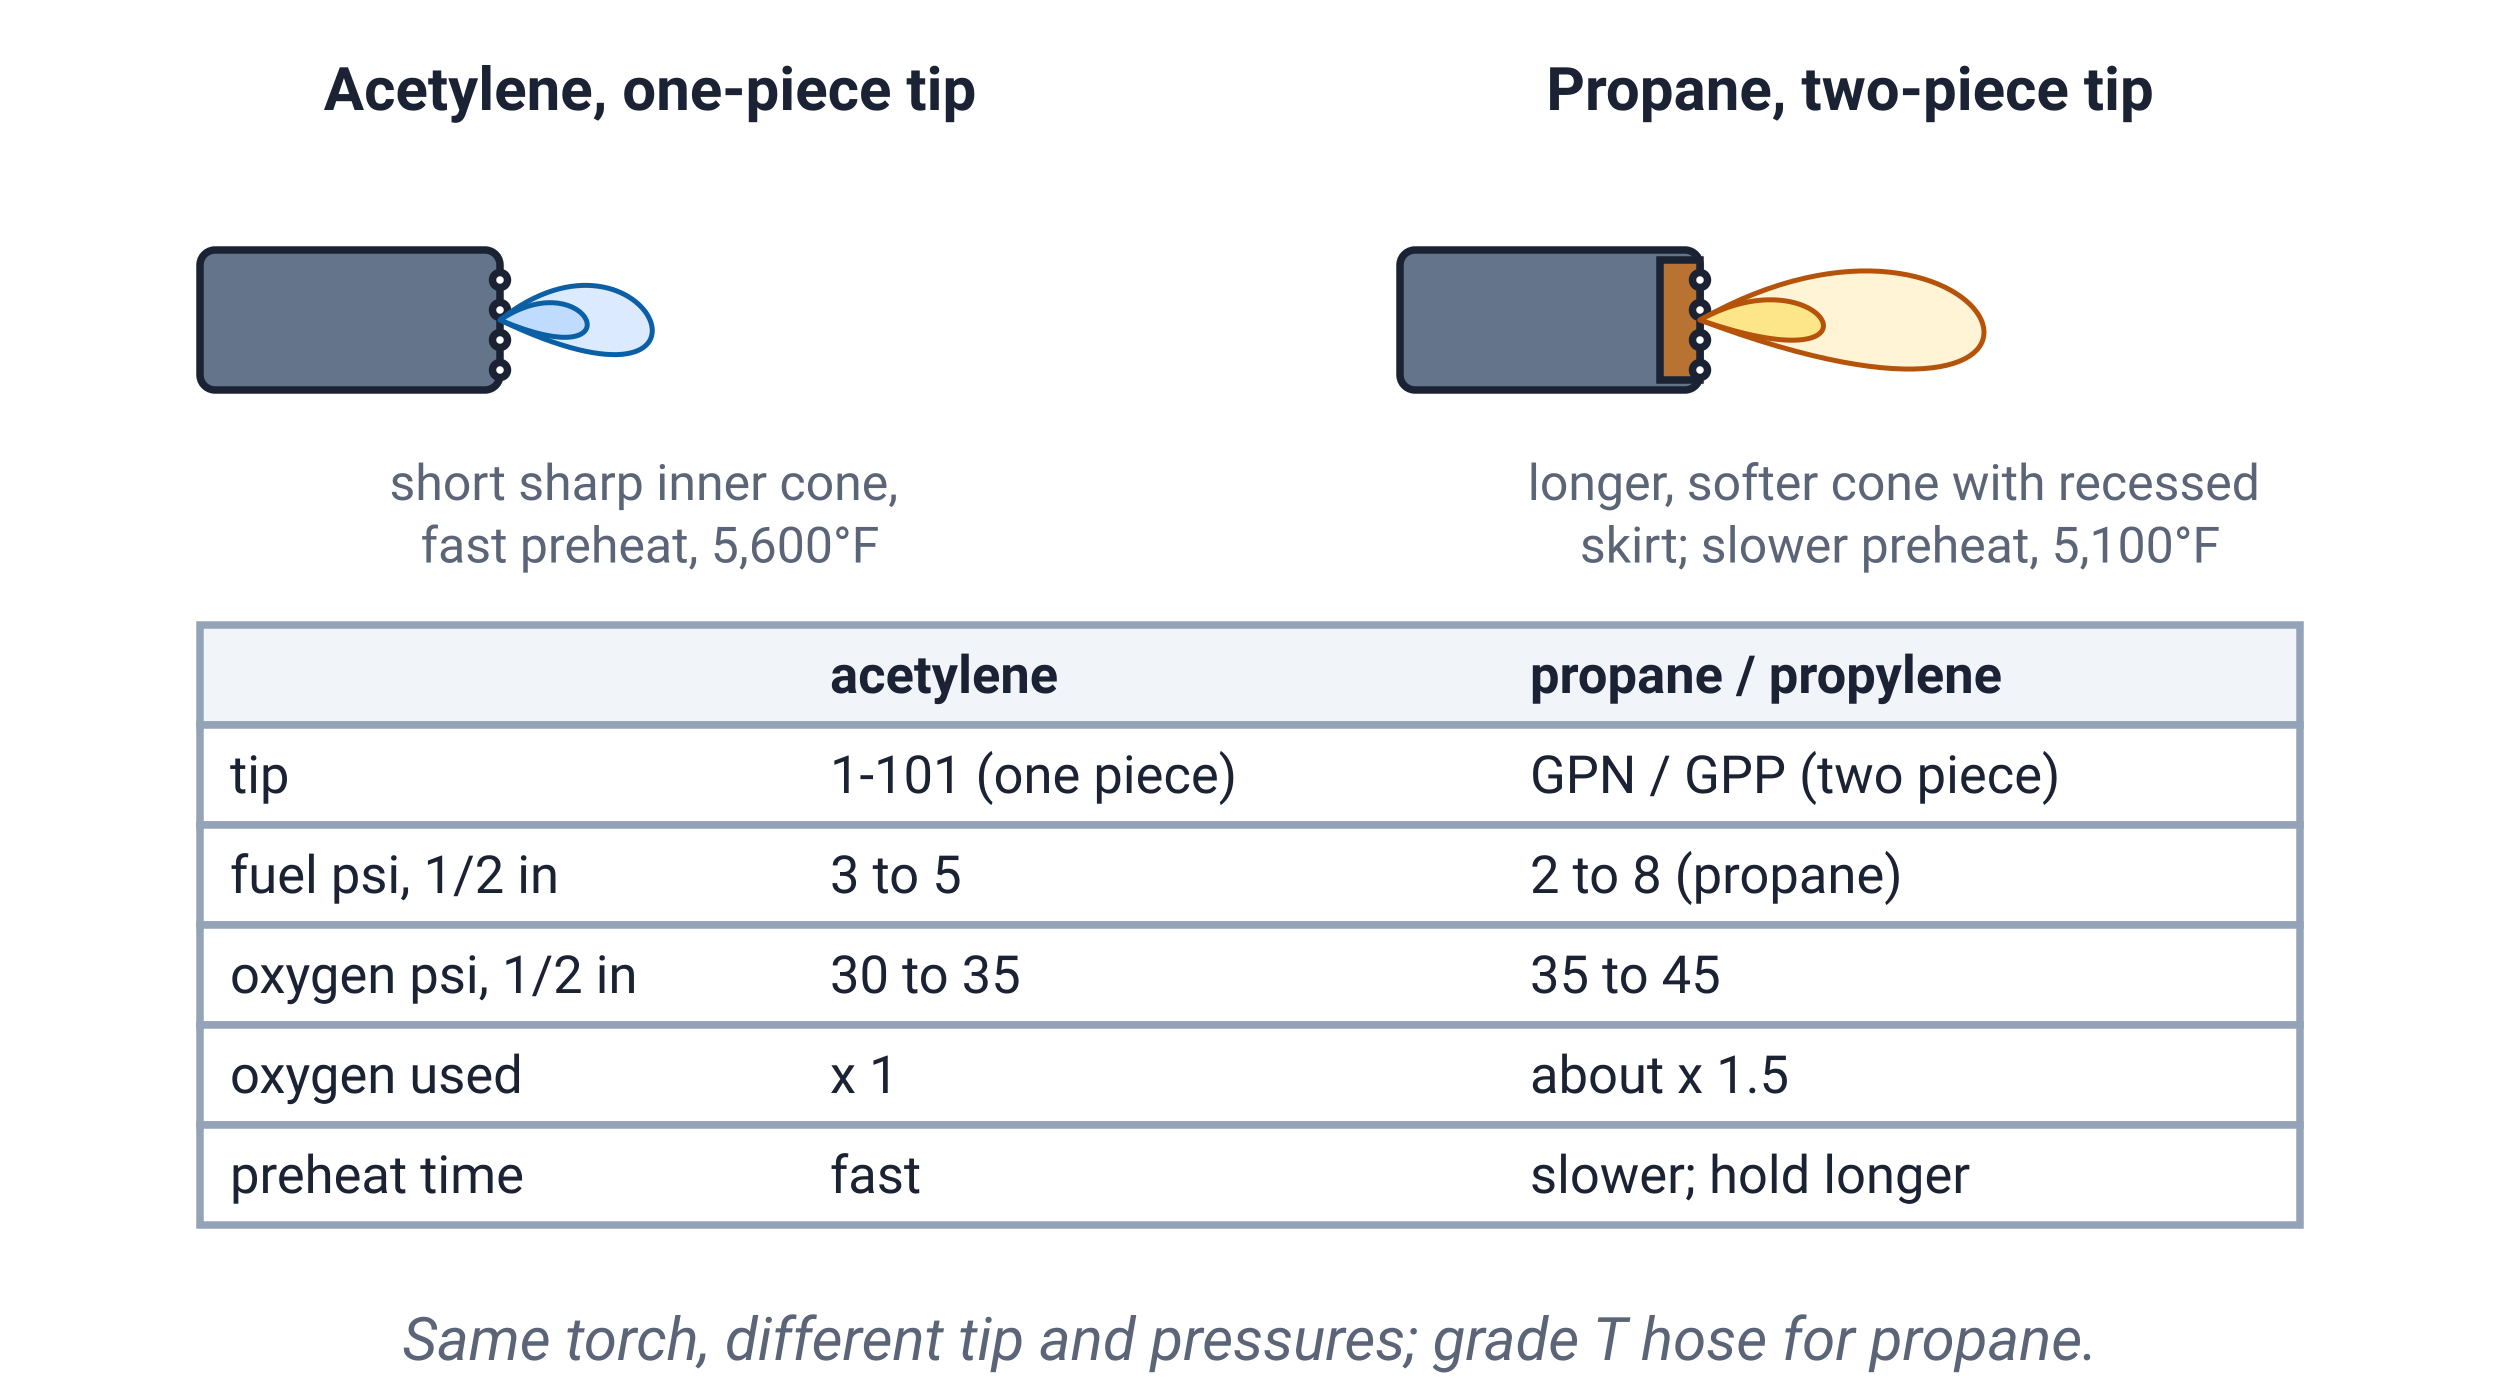
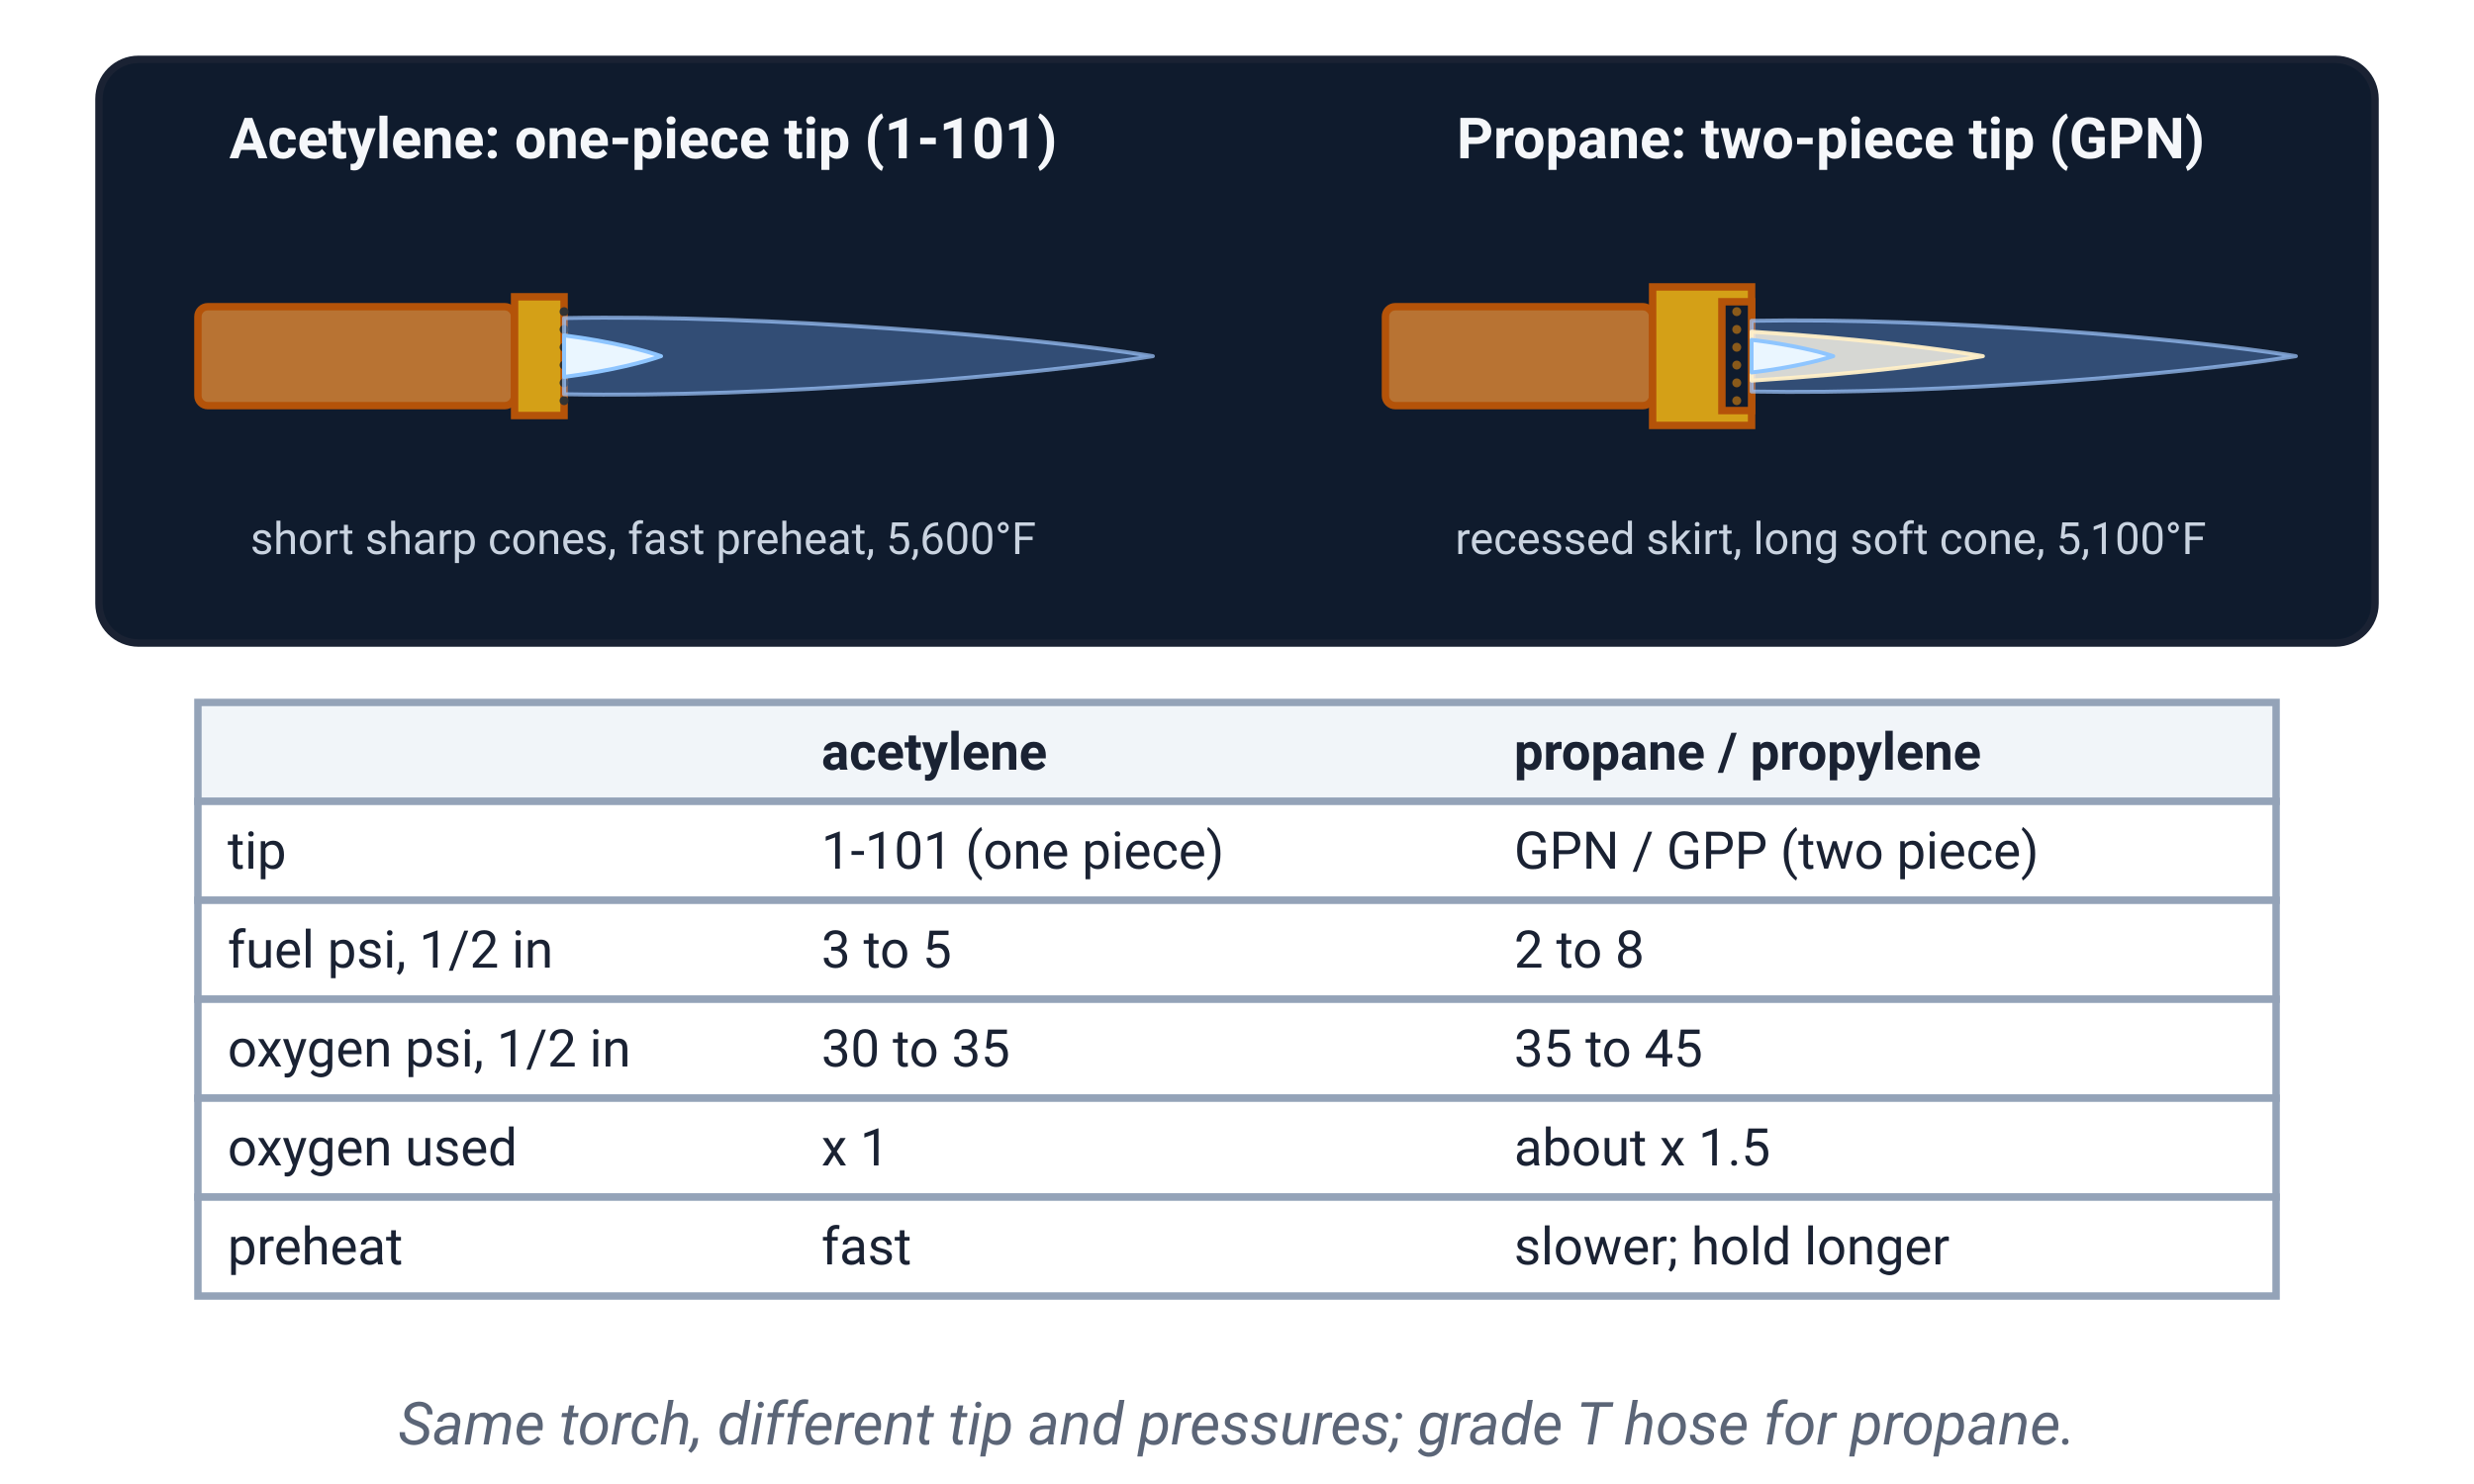
- <svg xmlns="http://www.w3.org/2000/svg" viewBox="0 0 500 280" width="500" height="280" font-family="system-ui, -apple-system, Segoe UI, Roboto, Helvetica, Arial, sans-serif" font-size="13" fill="#1a2233">
+ <svg xmlns="http://www.w3.org/2000/svg" viewBox="0 0 500 300" width="500" height="300" font-family="system-ui, -apple-system, Segoe UI, Roboto, Helvetica, Arial, sans-serif" font-size="13" fill="#1a2233">
  <defs>
    <marker id="arr" viewBox="0 0 10 10" refX="9" refY="5" markerWidth="7" markerHeight="7" orient="auto-start-reverse">
      <path d="M0,0 L10,5 L0,10 z" fill="context-stroke" />
    </marker>
    <marker id="dot" viewBox="0 0 10 10" refX="5" refY="5" markerWidth="5" markerHeight="5">
      <circle cx="5" cy="5" r="4" fill="context-stroke" />
    </marker>
    <pattern id="hatch" width="7" height="7" patternUnits="userSpaceOnUse" patternTransform="rotate(45)">
      <line x1="0" y1="0" x2="0" y2="7" stroke="#64748b" stroke-width="1.2" />
    </pattern>
    <pattern id="hatch2" width="7" height="7" patternUnits="userSpaceOnUse" patternTransform="rotate(-45)">
      <line x1="0" y1="0" x2="0" y2="7" stroke="#0b5fa5" stroke-width="1.2" />
    </pattern>
    <pattern id="dots" width="6" height="6" patternUnits="userSpaceOnUse">
      <circle cx="3" cy="3" r="1" fill="#64748b" />
    </pattern>
  </defs>
-   <rect width="500" height="280" fill="#ffffff" />
-   <text x="130" y="22" font-size="12" text-anchor="middle" font-weight="700" fill="#1a2233">Acetylene, one-piece tip</text>
-   <rect x="40" y="50" width="60" height="28" fill="#64748b" stroke="#1a2233" stroke-width="1.5" rx="3" />
-   <circle cx="100" cy="56" r="1.5" fill="#ffffff" stroke="#1a2233" stroke-width="1.5" />
-   <circle cx="100" cy="62" r="1.5" fill="#ffffff" stroke="#1a2233" stroke-width="1.5" />
-   <circle cx="100" cy="68" r="1.5" fill="#ffffff" stroke="#1a2233" stroke-width="1.5" />
-   <circle cx="100" cy="74" r="1.5" fill="#ffffff" stroke="#1a2233" stroke-width="1.5" />
-   <path d="M100,64 C130,40 150,88 100,64" fill="#dbeafe" stroke="#0b5fa5" stroke-width="1" stroke-linejoin="round" stroke-linecap="round" />
-   <path d="M100,64 C118,52 128,76 100,64" fill="#bfdbfe" stroke="#0b5fa5" stroke-width="1" stroke-linejoin="round" stroke-linecap="round" />
-   <text x="130" y="100" font-size="10" text-anchor="middle" fill="#5b6577">
-     <tspan x="130" dy="0">short sharp inner cone,</tspan>
-     <tspan x="130" dy="12.5">fast preheat, 5,600°F</tspan>
-   </text>
-   <text x="370" y="22" font-size="12" text-anchor="middle" font-weight="700" fill="#1a2233">Propane, two-piece tip</text>
-   <rect x="280" y="50" width="60" height="28" fill="#64748b" stroke="#1a2233" stroke-width="1.5" rx="3" />
-   <rect x="332" y="52" width="8" height="24" fill="#b87333" stroke="#1a2233" stroke-width="1.5" />
-   <circle cx="340" cy="56" r="1.5" fill="#ffffff" stroke="#1a2233" stroke-width="1.5" />
-   <circle cx="340" cy="62" r="1.5" fill="#ffffff" stroke="#1a2233" stroke-width="1.5" />
-   <circle cx="340" cy="68" r="1.5" fill="#ffffff" stroke="#1a2233" stroke-width="1.5" />
-   <circle cx="340" cy="74" r="1.5" fill="#ffffff" stroke="#1a2233" stroke-width="1.5" />
-   <path d="M340,64 C400,30 430,98 340,64" fill="#fff4d6" stroke="#b45309" stroke-width="1" stroke-linejoin="round" stroke-linecap="round" />
-   <path d="M340,64 C365,50 380,78 340,64" fill="#fde68a" stroke="#b45309" stroke-width="1" stroke-linejoin="round" stroke-linecap="round" />
-   <text x="380" y="100" font-size="10" text-anchor="middle" fill="#5b6577">
-     <tspan x="380" dy="0">longer, softer cone with recessed</tspan>
-     <tspan x="380" dy="12.5">skirt; slower preheat, 5,100°F</tspan>
-   </text>
-   <rect x="40" y="125" width="420" height="20" fill="#f1f5f9" stroke="#94a3b8" stroke-width="1.5" />
-   <text x="46" y="138.6" font-size="10.5" text-anchor="start" font-weight="600" fill="#1a2233" />
-   <text x="166" y="138.6" font-size="10.5" text-anchor="start" font-weight="600" fill="#1a2233">acetylene</text>
-   <text x="306" y="138.6" font-size="10.5" text-anchor="start" font-weight="600" fill="#1a2233">propane / propylene</text>
-   <rect x="40" y="145" width="420" height="20" fill="#ffffff" stroke="#94a3b8" stroke-width="1.5" />
-   <text x="46" y="158.6" font-size="10.5" text-anchor="start" fill="#1a2233">tip</text>
-   <text x="166" y="158.6" font-size="10.5" text-anchor="start" fill="#1a2233">1-101 (one piece)</text>
-   <text x="306" y="158.6" font-size="10.5" text-anchor="start" fill="#1a2233">GPN / GPP (two piece)</text>
-   <rect x="40" y="165" width="420" height="20" fill="#ffffff" stroke="#94a3b8" stroke-width="1.5" />
-   <text x="46" y="178.6" font-size="10.5" text-anchor="start" fill="#1a2233">fuel psi, 1/2 in</text>
-   <text x="166" y="178.6" font-size="10.5" text-anchor="start" fill="#1a2233">3 to 5</text>
-   <text x="306" y="178.6" font-size="10.5" text-anchor="start" fill="#1a2233">2 to 8 (propane)</text>
-   <rect x="40" y="185" width="420" height="20" fill="#ffffff" stroke="#94a3b8" stroke-width="1.5" />
-   <text x="46" y="198.6" font-size="10.5" text-anchor="start" fill="#1a2233">oxygen psi, 1/2 in</text>
-   <text x="166" y="198.6" font-size="10.5" text-anchor="start" fill="#1a2233">30 to 35</text>
-   <text x="306" y="198.6" font-size="10.5" text-anchor="start" fill="#1a2233">35 to 45</text>
-   <rect x="40" y="205" width="420" height="20" fill="#ffffff" stroke="#94a3b8" stroke-width="1.5" />
-   <text x="46" y="218.6" font-size="10.5" text-anchor="start" fill="#1a2233">oxygen used</text>
-   <text x="166" y="218.6" font-size="10.5" text-anchor="start" fill="#1a2233">x 1</text>
-   <text x="306" y="218.6" font-size="10.5" text-anchor="start" fill="#1a2233">about x 1.5</text>
-   <rect x="40" y="225" width="420" height="20" fill="#ffffff" stroke="#94a3b8" stroke-width="1.5" />
-   <text x="46" y="238.6" font-size="10.5" text-anchor="start" fill="#1a2233">preheat time</text>
-   <text x="166" y="238.6" font-size="10.5" text-anchor="start" fill="#1a2233">fast</text>
-   <text x="306" y="238.6" font-size="10.5" text-anchor="start" fill="#1a2233">slower; hold longer</text>
-   <text x="250" y="272" font-size="12" text-anchor="middle" fill="#5b6577" font-style="italic">Same torch, different tip and pressures; grade T hose for propane.</text>
+   <rect width="500" height="300" fill="#ffffff" />
+   <rect x="20" y="12" width="460" height="118" fill="#0f1b2d" stroke="#1a2233" stroke-width="1.5" rx="8" />
+   <text x="130" y="32" font-size="11.5" text-anchor="middle" font-weight="700" fill="#f5f7fa">Acetylene: one-piece tip (1-101)</text>
+   <rect x="40" y="62" width="64" height="20" fill="#b87333" stroke="#b45309" stroke-width="1.5" rx="2" />
+   <rect x="104" y="60" width="10" height="24" fill="#d4a017" stroke="#b45309" stroke-width="1.5" />
+   <circle cx="114" cy="63" r="0.9" fill="#333" stroke="none" stroke-width="1.5" />
+   <circle cx="114" cy="66.6" r="0.9" fill="#333" stroke="none" stroke-width="1.5" />
+   <circle cx="114" cy="70.2" r="0.9" fill="#333" stroke="none" stroke-width="1.5" />
+   <circle cx="114" cy="73.8" r="0.9" fill="#333" stroke="none" stroke-width="1.5" />
+   <circle cx="114" cy="77.4" r="0.9" fill="#333" stroke="none" stroke-width="1.5" />
+   <circle cx="114" cy="81" r="0.9" fill="#333" stroke="none" stroke-width="1.5" />
+   <path d="M114,64.3 C155.65,63.53 209.2,68.15 233,72 C209.2,75.85 155.65,80.47 114,79.7Z" fill="rgba(120,175,255,0.34)" stroke="rgba(160,200,255,0.7)" stroke-width="0.8" stroke-linejoin="round" stroke-linecap="round" />
+   <path d="M114,67.8 C123.8,69.06 130.66,70.95 133.6,72 C130.66,73.05 123.8,74.94 114,76.2Z" fill="#eaf6ff" stroke="#8ec5ff" stroke-width="0.8" stroke-linejoin="round" stroke-linecap="round" />
+   <text x="130" y="112" font-size="9" text-anchor="middle" fill="#c9d3e0">short sharp cones, fast preheat, 5,600°F</text>
+   <text x="370" y="32" font-size="11.5" text-anchor="middle" font-weight="700" fill="#f5f7fa">Propane: two-piece tip (GPN)</text>
+   <rect x="280" y="62" width="54" height="20" fill="#b87333" stroke="#b45309" stroke-width="1.5" rx="2" />
+   <rect x="334" y="58" width="20" height="28" fill="#d4a017" stroke="#b45309" stroke-width="1.5" />
+   <rect x="348" y="61" width="6" height="22" fill="#0f1b2d" stroke="#b45309" stroke-width="1.5" />
+   <circle cx="351" cy="63" r="0.9" fill="#8a5a1a" stroke="none" stroke-width="1.5" />
+   <circle cx="351" cy="66.6" r="0.9" fill="#8a5a1a" stroke="none" stroke-width="1.5" />
+   <circle cx="351" cy="70.2" r="0.9" fill="#8a5a1a" stroke="none" stroke-width="1.5" />
+   <circle cx="351" cy="73.8" r="0.9" fill="#8a5a1a" stroke="none" stroke-width="1.5" />
+   <circle cx="351" cy="77.4" r="0.9" fill="#8a5a1a" stroke="none" stroke-width="1.5" />
+   <circle cx="351" cy="81" r="0.9" fill="#8a5a1a" stroke="none" stroke-width="1.5" />
+   <path d="M354,64.85 C392.5,64.135 442,68.425 464,72 C442,75.575 392.5,79.865 354,79.15Z" fill="rgba(120,175,255,0.34)" stroke="rgba(160,200,255,0.7)" stroke-width="0.8" stroke-linejoin="round" stroke-linecap="round" />
+   <path d="M354,67.05 C377.375,68.535 393.738,70.763 400.75,72 C393.738,73.237 377.375,75.465 354,76.95Z" fill="rgba(255,250,235,0.8)" stroke="rgba(255,240,200,0.95)" stroke-width="0.8" stroke-linejoin="round" stroke-linecap="round" />
+   <path d="M354,68.7 C362.25,69.69 368.025,71.175 370.5,72 C368.025,72.825 362.25,74.31 354,75.3Z" fill="#eaf6ff" stroke="#8ec5ff" stroke-width="0.8" stroke-linejoin="round" stroke-linecap="round" />
+   <text x="370" y="112" font-size="9" text-anchor="middle" fill="#c9d3e0">recessed skirt, long soft cone, 5,100°F</text>
+   <rect x="40" y="142" width="420" height="20" fill="#f1f5f9" stroke="#94a3b8" stroke-width="1.5" />
+   <text x="46" y="155.6" font-size="10.5" text-anchor="start" font-weight="600" fill="#1a2233" />
+   <text x="166" y="155.6" font-size="10.5" text-anchor="start" font-weight="600" fill="#1a2233">acetylene</text>
+   <text x="306" y="155.6" font-size="10.5" text-anchor="start" font-weight="600" fill="#1a2233">propane / propylene</text>
+   <rect x="40" y="162" width="420" height="20" fill="#ffffff" stroke="#94a3b8" stroke-width="1.5" />
+   <text x="46" y="175.6" font-size="10.5" text-anchor="start" fill="#1a2233">tip</text>
+   <text x="166" y="175.6" font-size="10.5" text-anchor="start" fill="#1a2233">1-101 (one piece)</text>
+   <text x="306" y="175.6" font-size="10.5" text-anchor="start" fill="#1a2233">GPN / GPP (two piece)</text>
+   <rect x="40" y="182" width="420" height="20" fill="#ffffff" stroke="#94a3b8" stroke-width="1.5" />
+   <text x="46" y="195.6" font-size="10.5" text-anchor="start" fill="#1a2233">fuel psi, 1/2 in</text>
+   <text x="166" y="195.6" font-size="10.5" text-anchor="start" fill="#1a2233">3 to 5</text>
+   <text x="306" y="195.6" font-size="10.5" text-anchor="start" fill="#1a2233">2 to 8</text>
+   <rect x="40" y="202" width="420" height="20" fill="#ffffff" stroke="#94a3b8" stroke-width="1.5" />
+   <text x="46" y="215.6" font-size="10.5" text-anchor="start" fill="#1a2233">oxygen psi, 1/2 in</text>
+   <text x="166" y="215.6" font-size="10.5" text-anchor="start" fill="#1a2233">30 to 35</text>
+   <text x="306" y="215.6" font-size="10.5" text-anchor="start" fill="#1a2233">35 to 45</text>
+   <rect x="40" y="222" width="420" height="20" fill="#ffffff" stroke="#94a3b8" stroke-width="1.5" />
+   <text x="46" y="235.6" font-size="10.5" text-anchor="start" fill="#1a2233">oxygen used</text>
+   <text x="166" y="235.6" font-size="10.5" text-anchor="start" fill="#1a2233">x 1</text>
+   <text x="306" y="235.6" font-size="10.5" text-anchor="start" fill="#1a2233">about x 1.5</text>
+   <rect x="40" y="242" width="420" height="20" fill="#ffffff" stroke="#94a3b8" stroke-width="1.5" />
+   <text x="46" y="255.6" font-size="10.5" text-anchor="start" fill="#1a2233">preheat</text>
+   <text x="166" y="255.6" font-size="10.5" text-anchor="start" fill="#1a2233">fast</text>
+   <text x="306" y="255.6" font-size="10.5" text-anchor="start" fill="#1a2233">slower; hold longer</text>
+   <text x="250" y="292" font-size="12" text-anchor="middle" fill="#5b6577" font-style="italic">Same torch, different tip and pressures; grade T hose for propane.</text>
</svg>
